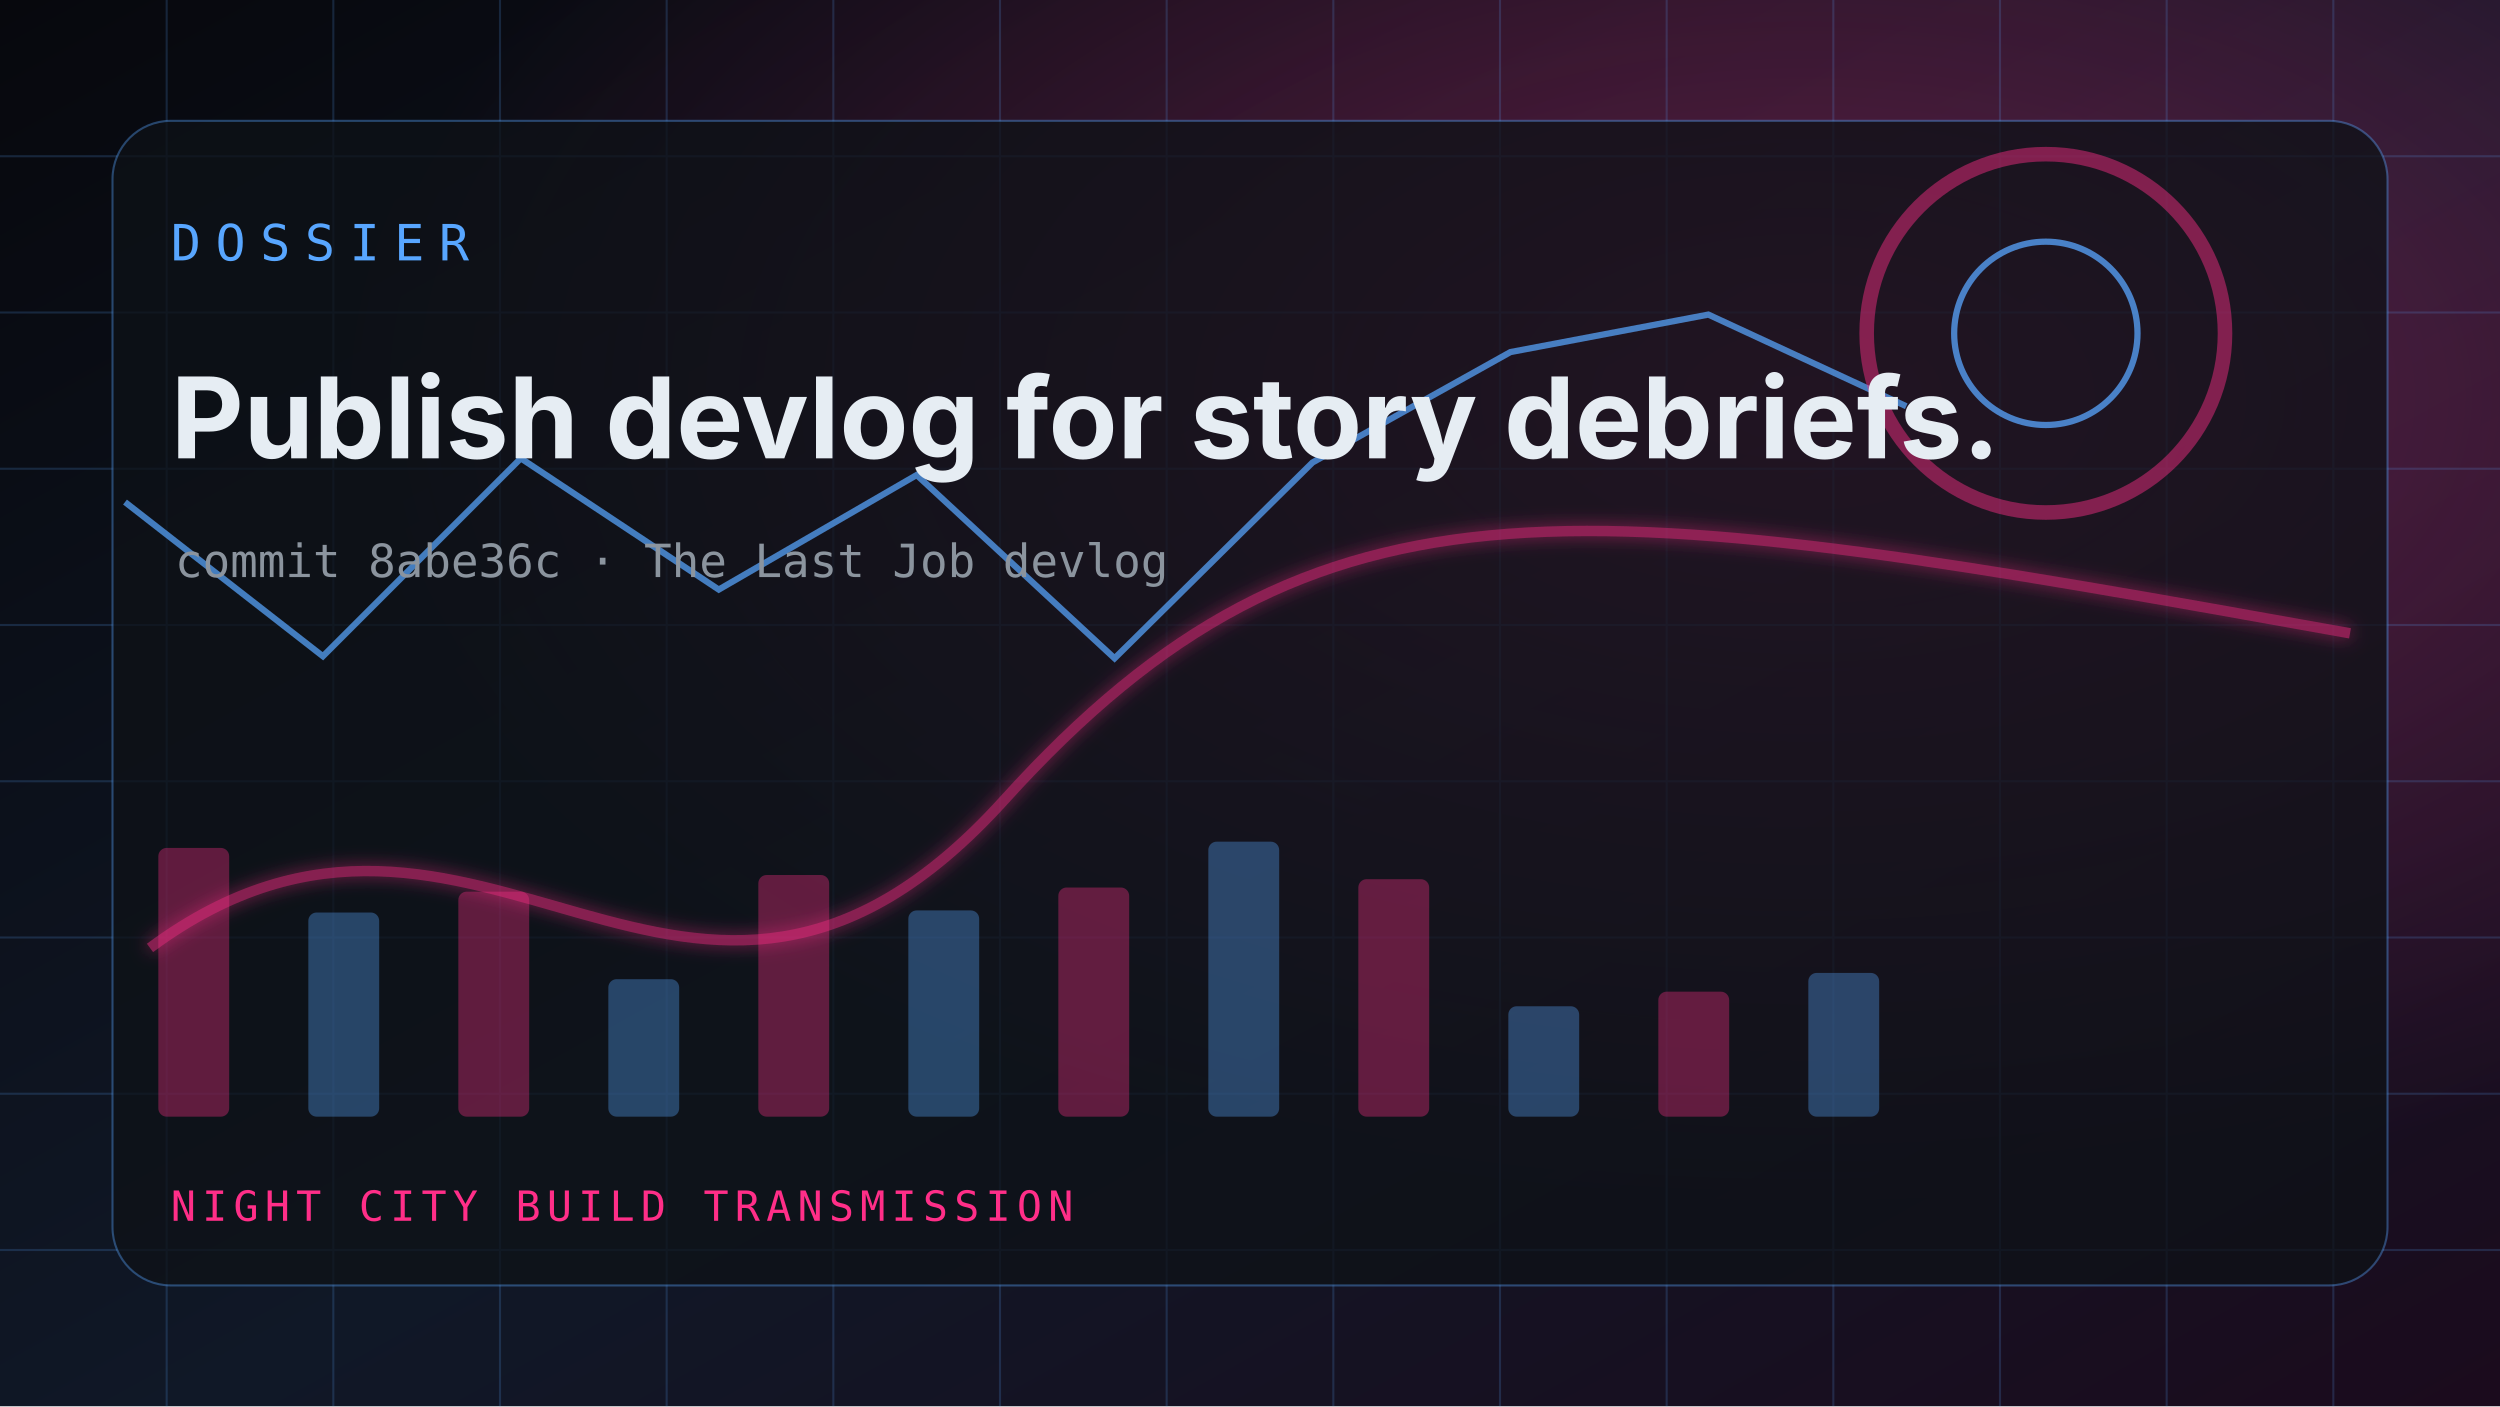
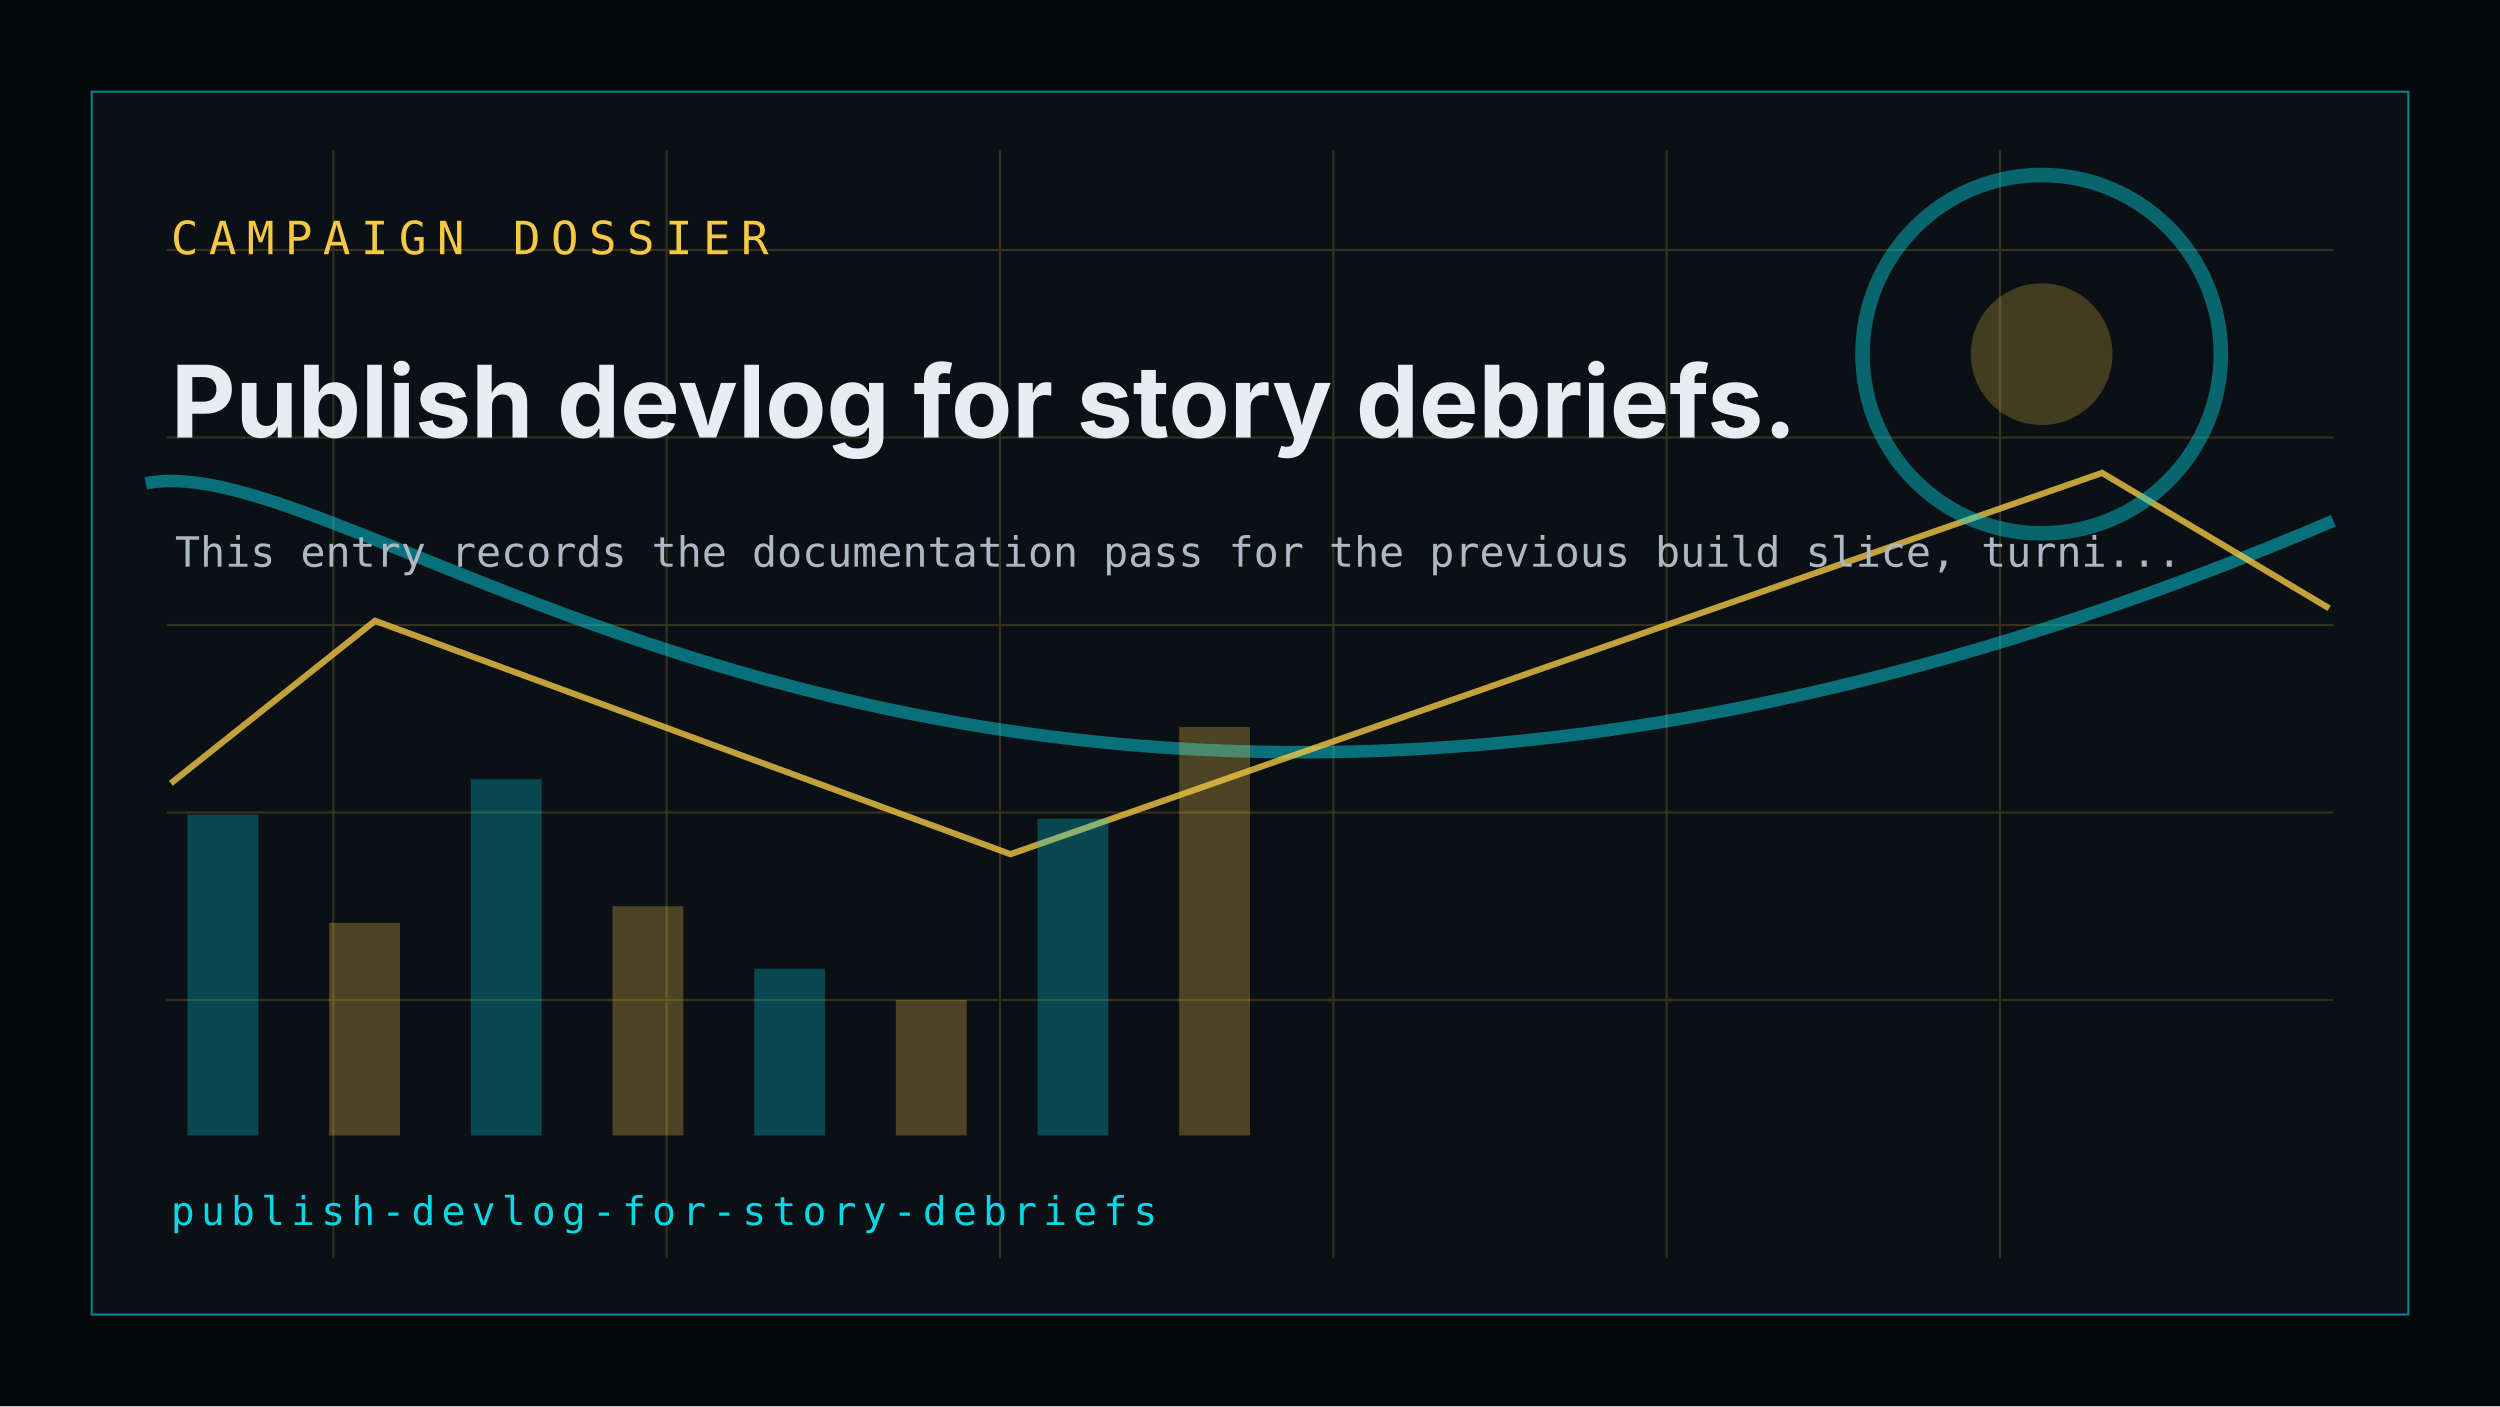
- <svg xmlns="http://www.w3.org/2000/svg" width="1200" height="675" viewBox="0 0 1200 675" role="img" aria-label="Illustration for Publish devlog for story debriefs.">
-   <defs>
-     <linearGradient id="bg" x1="0" y1="0" x2="1" y2="1">
-       <stop offset="0" stop-color="#07080d" />
-       <stop offset="0.54" stop-color="#101827" />
-       <stop offset="1" stop-color="#1b0b1d" />
-     </linearGradient>
-     <radialGradient id="pulse" cx="72%" cy="28%" r="58%">
-       <stop offset="0" stop-color="#ff2e88" stop-opacity="0.34" />
-       <stop offset="1" stop-color="#ff2e88" stop-opacity="0" />
-     </radialGradient>
-     <filter id="glow">
-       <feGaussianBlur stdDeviation="4" result="blur" />
-       <feMerge>
-         <feMergeNode in="blur" />
-         <feMergeNode in="SourceGraphic" />
-       </feMerge>
-     </filter>
-   </defs>
-   <rect width="1200" height="675" fill="url(#bg)" />
-   <rect width="1200" height="675" fill="url(#pulse)" />
-   <g opacity="0.18" stroke="#58a6ff" stroke-width="1">
-     <line x1="80" y1="0" x2="80" y2="675" />
-     <line x1="160" y1="0" x2="160" y2="675" />
-     <line x1="240" y1="0" x2="240" y2="675" />
-     <line x1="320" y1="0" x2="320" y2="675" />
-     <line x1="400" y1="0" x2="400" y2="675" />
-     <line x1="480" y1="0" x2="480" y2="675" />
-     <line x1="560" y1="0" x2="560" y2="675" />
-     <line x1="640" y1="0" x2="640" y2="675" />
-     <line x1="720" y1="0" x2="720" y2="675" />
-     <line x1="800" y1="0" x2="800" y2="675" />
-     <line x1="880" y1="0" x2="880" y2="675" />
-     <line x1="960" y1="0" x2="960" y2="675" />
-     <line x1="1040" y1="0" x2="1040" y2="675" />
-     <line x1="1120" y1="0" x2="1120" y2="675" />
-     <line x1="0" y1="75" x2="1200" y2="75" />
-     <line x1="0" y1="150" x2="1200" y2="150" />
-     <line x1="0" y1="225" x2="1200" y2="225" />
-     <line x1="0" y1="300" x2="1200" y2="300" />
-     <line x1="0" y1="375" x2="1200" y2="375" />
-     <line x1="0" y1="450" x2="1200" y2="450" />
-     <line x1="0" y1="525" x2="1200" y2="525" />
-     <line x1="0" y1="600" x2="1200" y2="600" />
+ <svg xmlns="http://www.w3.org/2000/svg" width="1200" height="675" viewBox="0 0 1200 675" role="img" aria-label="Devlog illustration for Publish devlog for story debriefs.">
+   <rect width="1200" height="675" fill="#05070a" />
+   <rect x="44" y="44" width="1112" height="587" fill="#0b1015" stroke="#05d9e8" stroke-opacity="0.58" />
+   <g opacity="0.18" stroke="#f6c945" stroke-width="1">
+     <path d="M80 120 H1120 M80 210 H1120 M80 300 H1120 M80 390 H1120 M80 480 H1120" />
+     <path d="M160 72 V604 M320 72 V604 M480 72 V604 M640 72 V604 M800 72 V604 M960 72 V604" />
  </g>
-   <rect x="54" y="58" width="1092" height="559" rx="28" fill="#0d1117" opacity="0.76" stroke="#58a6ff" stroke-opacity="0.5" />
-   <path d="M72 455 C230 338 330 552 482 384 S760 238 1128 304" fill="none" stroke="#ff2e88" stroke-width="5" opacity="0.5" filter="url(#glow)" />
-   <polyline points="60,241 155,315 250,220 345,283 440,228 535,316 630,222 725,169 820,151 915,195" fill="none" stroke="#58a6ff" stroke-width="3" opacity="0.72" />
-   <rect x="76" y="407" width="34" height="129" rx="4" fill="#ff2e88" opacity="0.34" />
-   <rect x="148" y="438" width="34" height="98" rx="4" fill="#58a6ff" opacity="0.34" />
-   <rect x="220" y="428" width="34" height="108" rx="4" fill="#ff2e88" opacity="0.34" />
-   <rect x="292" y="470" width="34" height="66" rx="4" fill="#58a6ff" opacity="0.34" />
-   <rect x="364" y="420" width="34" height="116" rx="4" fill="#ff2e88" opacity="0.34" />
-   <rect x="436" y="437" width="34" height="99" rx="4" fill="#58a6ff" opacity="0.34" />
-   <rect x="508" y="426" width="34" height="110" rx="4" fill="#ff2e88" opacity="0.34" />
-   <rect x="580" y="404" width="34" height="132" rx="4" fill="#58a6ff" opacity="0.34" />
-   <rect x="652" y="422" width="34" height="114" rx="4" fill="#ff2e88" opacity="0.34" />
-   <rect x="724" y="483" width="34" height="53" rx="4" fill="#58a6ff" opacity="0.34" />
-   <rect x="796" y="476" width="34" height="60" rx="4" fill="#ff2e88" opacity="0.34" />
-   <rect x="868" y="467" width="34" height="69" rx="4" fill="#58a6ff" opacity="0.34" />
-   <circle cx="982" cy="160" r="86" fill="none" stroke="#ff2e88" stroke-width="7" opacity="0.45" />
-   <circle cx="982" cy="160" r="44" fill="none" stroke="#58a6ff" stroke-width="3" opacity="0.75" />
-   <text x="82" y="125" fill="#58a6ff" font-family="ui-monospace, SFMono-Regular, Menlo, monospace" font-size="24" letter-spacing="7">DOSSIER</text>
-   <text x="82" y="220" fill="#e6edf3" font-family="Inter, system-ui, sans-serif" font-size="54" font-weight="700">Publish devlog for story debriefs.</text>
-   <text x="84" y="277" fill="#8b949e" font-family="ui-monospace, SFMono-Regular, Menlo, monospace" font-size="22">commit 8abe36c · The Last Job devlog</text>
-   <text x="82" y="586" fill="#ff2e88" font-family="ui-monospace, SFMono-Regular, Menlo, monospace" font-size="20" letter-spacing="3">NIGHT CITY BUILD TRANSMISSION</text>
+   <path d="M70 232 C 180 210, 485 520, 1120 250" fill="none" stroke="#05d9e8" stroke-width="6" opacity="0.48" />
+   <polyline points="82,376 180,298 485,410 1009,227 1118,292" fill="none" stroke="#f6c945" stroke-width="3" opacity="0.78" />
+   <rect x="90" y="391" width="34" height="154" fill="#05d9e8" opacity="0.28" />
+   <rect x="158" y="443" width="34" height="102" fill="#f6c945" opacity="0.28" />
+   <rect x="226" y="374" width="34" height="171" fill="#05d9e8" opacity="0.28" />
+   <rect x="294" y="435" width="34" height="110" fill="#f6c945" opacity="0.28" />
+   <rect x="362" y="465" width="34" height="80" fill="#05d9e8" opacity="0.28" />
+   <rect x="430" y="480" width="34" height="65" fill="#f6c945" opacity="0.28" />
+   <rect x="498" y="393" width="34" height="152" fill="#05d9e8" opacity="0.28" />
+   <rect x="566" y="349" width="34" height="196" fill="#f6c945" opacity="0.28" />
+   <circle cx="980" cy="170" r="86" fill="none" stroke="#05d9e8" stroke-width="7" opacity="0.42" />
+   <circle cx="980" cy="170" r="34" fill="#f6c945" opacity="0.24" />
+   <text x="82" y="122" fill="#f6c945" font-family="ui-monospace, SFMono-Regular, Menlo, monospace" font-size="22" letter-spacing="5">CAMPAIGN DOSSIER</text>
+   <text x="82" y="210" fill="#e6edf3" font-family="Inter, system-ui, sans-serif" font-size="48" font-weight="700">Publish devlog for story debriefs.</text>
+   <text x="84" y="272" fill="#aeb8c5" font-family="ui-monospace, SFMono-Regular, Menlo, monospace" font-size="20">This entry records the documentation pass for the previous build slice, turni...</text>
+   <text x="82" y="588" fill="#05d9e8" font-family="ui-monospace, SFMono-Regular, Menlo, monospace" font-size="19" letter-spacing="3">publish-devlog-for-story-debriefs</text>
</svg>
